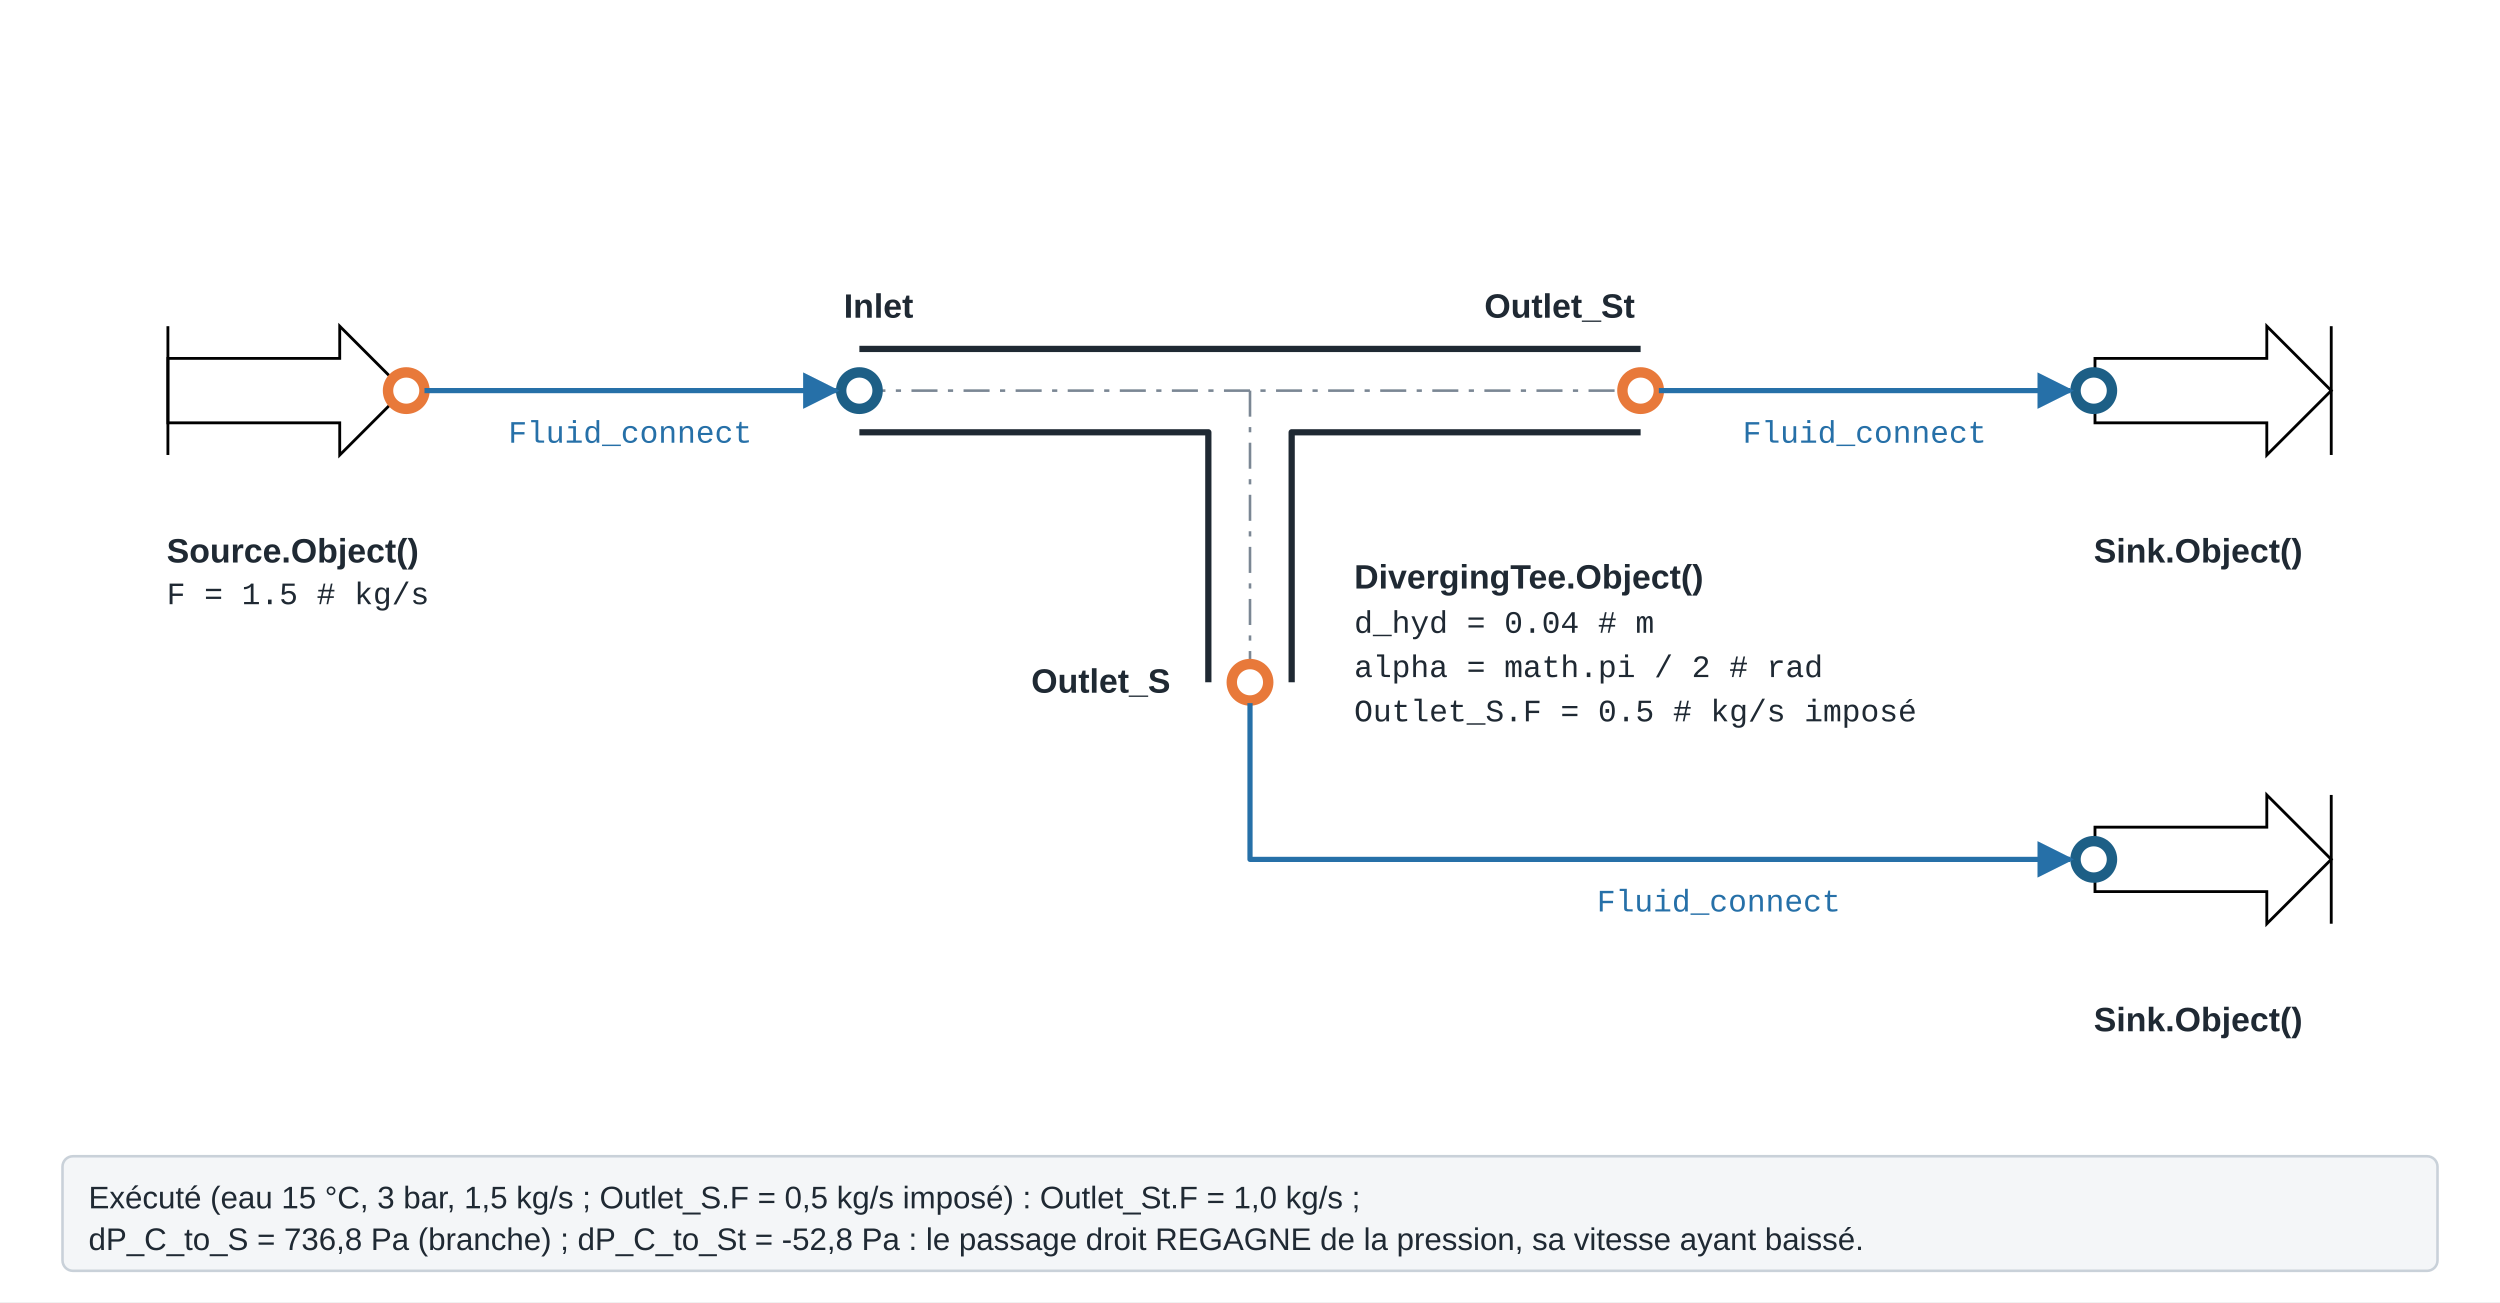
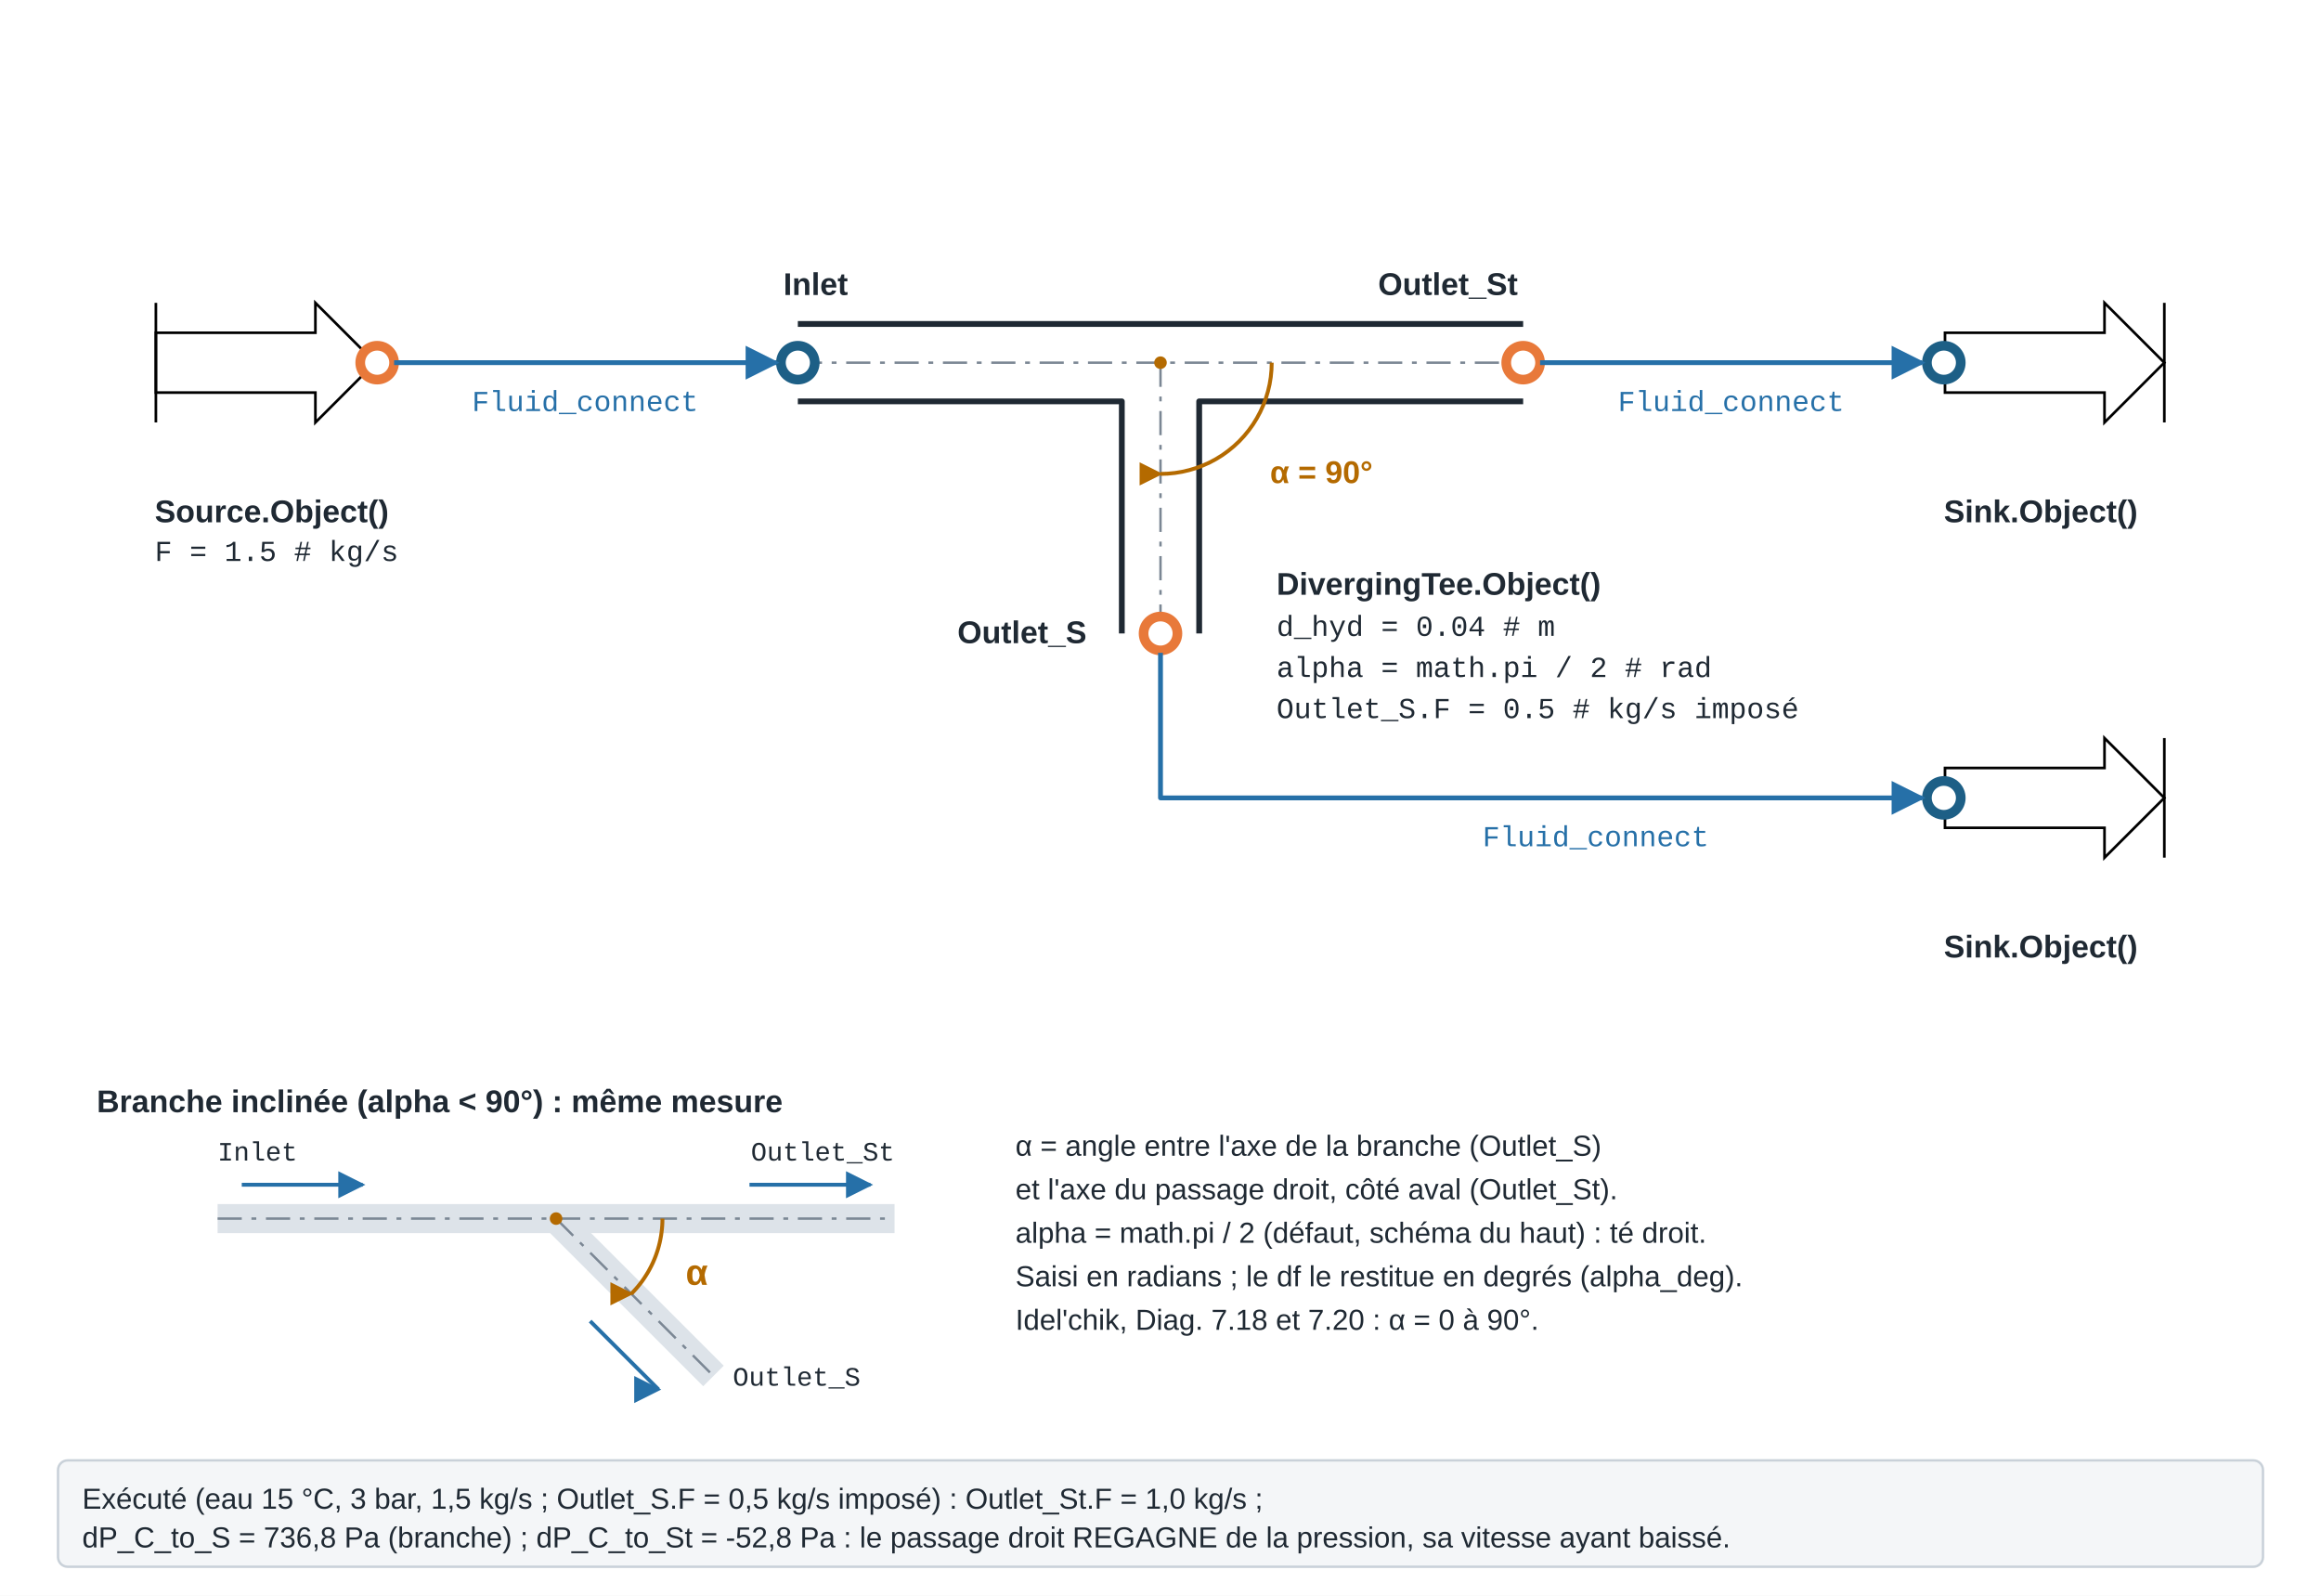
- <svg xmlns="http://www.w3.org/2000/svg" width="960" height="500" viewBox="0 0 960 500" role="img" aria-label="Assemblage d'un té divergent">
+ <svg xmlns="http://www.w3.org/2000/svg" width="960" height="660" viewBox="0 0 960 660" role="img" aria-label="Assemblage d'un té divergent">
  <defs>
    <marker id="fleche" viewBox="0 0 10 10" refX="9" refY="5" markerWidth="7" markerHeight="7" orient="auto-start-end">
      <path d="M 0 0 L 10 5 L 0 10 z" fill="#1f2933" />
    </marker>
    <marker id="fleche_cote" viewBox="0 0 10 10" refX="9" refY="5" markerWidth="6" markerHeight="6" orient="auto-start-end">
      <path d="M 0 0 L 10 5 L 0 10 z" fill="#b46a00" />
    </marker>
    <marker id="fleche_flux" viewBox="0 0 10 10" refX="9" refY="5" markerWidth="7" markerHeight="7" orient="auto-start-end">
      <path d="M 0 0 L 10 5 L 0 10 z" fill="#2670a8" />
    </marker>
  </defs>
-   <rect width="960" height="500" fill="#ffffff" />
+   <rect width="960" height="660" fill="#ffffff" />
  <g transform="translate(64.00 123.83) scale(0.3172)">
    <g transform="translate(-91 -451)">
      <path d="M92.5 494.5 300.5 494.5 300.5 455.5 378.5 533.5 300.5 611.501 300.5 572.501 92.5 572.501Z" stroke="#000000" stroke-width="3.438" stroke-miterlimit="8" fill="none" fill-rule="evenodd" />
      <path d="M92.5 455.5 92.5 611.405" stroke="#000000" stroke-width="3.438" stroke-miterlimit="8" fill="none" fill-rule="evenodd" />
    </g>
  </g>
  <text x="64.0" y="216.0" fill="#1f2933" text-anchor="start" font-family="Segoe UI, Arial, Helvetica, sans-serif" font-size="13" font-weight="600">Source.Object()</text>
  <text x="64.0" y="232.0" fill="#1f2933" text-anchor="start" font-family="Consolas, Courier New, monospace" font-size="12">F = 1.5   # kg/s</text>
  <circle cx="156.0" cy="150.0" r="7.0" fill="#ffffff" stroke="#e8793a" stroke-width="4" />
  <g transform="translate(804.00 123.83) scale(0.3172)">
    <g transform="translate(-91 -671)">
      <path d="M92.5 714.5 300.5 714.5 300.5 675.5 378.5 753.5 300.5 831.501 300.5 792.501 92.5 792.501Z" stroke="#000000" stroke-width="3.438" stroke-miterlimit="8" fill="none" fill-rule="evenodd" />
      <path d="M378.5 675.5 378.5 831.405" stroke="#000000" stroke-width="3.438" stroke-miterlimit="8" fill="none" fill-rule="evenodd" />
    </g>
  </g>
  <text x="804.0" y="216.0" fill="#1f2933" text-anchor="start" font-family="Segoe UI, Arial, Helvetica, sans-serif" font-size="13" font-weight="600">Sink.Object()</text>
  <circle cx="804.0" cy="150.0" r="7.0" fill="#ffffff" stroke="#1d5f86" stroke-width="4" />
  <g transform="translate(804.00 303.83) scale(0.3172)">
    <g transform="translate(-91 -671)">
      <path d="M92.5 714.5 300.5 714.5 300.5 675.5 378.5 753.5 300.5 831.501 300.5 792.501 92.5 792.501Z" stroke="#000000" stroke-width="3.438" stroke-miterlimit="8" fill="none" fill-rule="evenodd" />
      <path d="M378.5 675.5 378.5 831.405" stroke="#000000" stroke-width="3.438" stroke-miterlimit="8" fill="none" fill-rule="evenodd" />
    </g>
  </g>
  <text x="804.0" y="396.0" fill="#1f2933" text-anchor="start" font-family="Segoe UI, Arial, Helvetica, sans-serif" font-size="13" font-weight="600">Sink.Object()</text>
  <circle cx="804.0" cy="330.0" r="7.0" fill="#ffffff" stroke="#1d5f86" stroke-width="4" />
  <polyline points="330.00,134.00 630.00,134.00" fill="none" stroke="#1f2933" stroke-width="2.4" stroke-linejoin="round" />
  <polyline points="330.00,166.00 464.00,166.00 464.00,262.00" fill="none" stroke="#1f2933" stroke-width="2.4" stroke-linejoin="round" />
  <polyline points="630.00,166.00 496.00,166.00 496.00,262.00" fill="none" stroke="#1f2933" stroke-width="2.4" stroke-linejoin="round" />
  <line x1="330.0" y1="150.0" x2="630.0" y2="150.0" stroke="#7b8794" stroke-width="1.0" stroke-dasharray="10 4 2 4" />
  <line x1="480.0" y1="150.0" x2="480.0" y2="262.0" stroke="#7b8794" stroke-width="1.0" stroke-dasharray="10 4 2 4" />
+   <polyline points="526.00,150.00 525.90,153.01 525.61,156.00 525.12,158.97 524.43,161.91 523.56,164.79 522.50,167.60 521.26,170.35 519.84,173.00 518.25,175.56 516.49,178.00 514.58,180.33 512.53,182.53 510.33,184.58 508.00,186.49 505.56,188.25 503.00,189.84 500.35,191.26 497.60,192.50 494.79,193.56 491.91,194.43 488.97,195.12 486.00,195.61 483.01,195.90 480.00,196.00" fill="none" stroke="#b46a00" stroke-width="1.6" stroke-linejoin="round" marker-end="url(#fleche_cote)" />
+   <circle cx="480.0" cy="150.0" r="2.6" fill="#b46a00" stroke="none" stroke-width="0.0" />
+   <text x="525.3" y="199.8" fill="#b46a00" text-anchor="start" font-family="Segoe UI, Arial, Helvetica, sans-serif" font-size="13" font-weight="600">α = 90°</text>
+   <text x="40.0" y="460.0" fill="#1f2933" text-anchor="start" font-family="Segoe UI, Arial, Helvetica, sans-serif" font-size="13" font-weight="600">Branche inclinée (alpha &lt; 90°) : même mesure</text>
+   <line x1="90.0" y1="504.0" x2="370.0" y2="504.0" stroke="#dde3e9" stroke-width="12" />
+   <line x1="230.0" y1="504.0" x2="295.1" y2="569.1" stroke="#dde3e9" stroke-width="12" />
+   <line x1="90.0" y1="504.0" x2="370.0" y2="504.0" stroke="#7b8794" stroke-width="1.0" stroke-dasharray="10 4 2 4" />
+   <line x1="230.0" y1="504.0" x2="295.1" y2="569.1" stroke="#7b8794" stroke-width="1.0" stroke-dasharray="10 4 2 4" />
+   <line x1="100.0" y1="490.0" x2="150.0" y2="490.0" stroke="#2670a8" stroke-width="1.6" marker-end="url(#fleche_flux)" />
+   <line x1="310.0" y1="490.0" x2="360.0" y2="490.0" stroke="#2670a8" stroke-width="1.6" marker-end="url(#fleche_flux)" />
+   <line x1="244.1" y1="546.4" x2="272.4" y2="574.7" stroke="#2670a8" stroke-width="1.6" marker-end="url(#fleche_flux)" />
+   <text x="90.0" y="480.0" fill="#1f2933" text-anchor="start" font-family="Consolas, Courier New, monospace" font-size="11">Inlet</text>
+   <text x="370.0" y="480.0" fill="#1f2933" text-anchor="end" font-family="Consolas, Courier New, monospace" font-size="11">Outlet_St</text>
+   <text x="303.1" y="573.1" fill="#1f2933" text-anchor="start" font-family="Consolas, Courier New, monospace" font-size="11">Outlet_S</text>
+   <polyline points="274.00,504.00 273.98,505.44 273.91,506.88 273.79,508.31 273.62,509.74 273.41,511.17 273.15,512.58 272.85,513.99 272.50,515.39 272.11,516.77 271.66,518.14 271.18,519.50 270.65,520.84 270.08,522.16 269.46,523.46 268.80,524.74 268.11,526.00 267.36,527.23 266.58,528.45 265.77,529.63 264.91,530.79 264.01,531.91 263.08,533.01 262.11,534.08 261.11,535.11" fill="none" stroke="#b46a00" stroke-width="1.6" stroke-linejoin="round" marker-end="url(#fleche_cote)" />
+   <circle cx="230.0" cy="504.0" r="2.6" fill="#b46a00" stroke="none" stroke-width="0.0" />
+   <text x="283.6" y="531.4" fill="#b46a00" text-anchor="start" font-family="Segoe UI, Arial, Helvetica, sans-serif" font-size="15" font-weight="600">α</text>
+   <text x="420.0" y="478.0" fill="#1f2933" text-anchor="start" font-family="Segoe UI, Arial, Helvetica, sans-serif" font-size="12">α = angle entre l'axe de la branche (Outlet_S)</text>
+   <text x="420.0" y="496.0" fill="#1f2933" text-anchor="start" font-family="Segoe UI, Arial, Helvetica, sans-serif" font-size="12">et l'axe du passage droit, côté aval (Outlet_St).</text>
+   <text x="420.0" y="514.0" fill="#1f2933" text-anchor="start" font-family="Segoe UI, Arial, Helvetica, sans-serif" font-size="12">alpha = math.pi / 2 (défaut, schéma du haut) : té droit.</text>
+   <text x="420.0" y="532.0" fill="#1f2933" text-anchor="start" font-family="Segoe UI, Arial, Helvetica, sans-serif" font-size="12">Saisi en radians ; le df le restitue en degrés (alpha_deg).</text>
+   <text x="420.0" y="550.0" fill="#1f2933" text-anchor="start" font-family="Segoe UI, Arial, Helvetica, sans-serif" font-size="12">Idel'chik, Diag. 7.18 et 7.20 : α = 0 à 90°.</text>
  <circle cx="330.0" cy="150.0" r="7.0" fill="#ffffff" stroke="#1d5f86" stroke-width="4" />
  <circle cx="480.0" cy="262.0" r="7.0" fill="#ffffff" stroke="#e8793a" stroke-width="4" />
  <circle cx="630.0" cy="150.0" r="7.0" fill="#ffffff" stroke="#e8793a" stroke-width="4" />
  <polyline points="163.00,150.00 321.00,150.00" fill="none" stroke="#2670a8" stroke-width="2.0" stroke-linejoin="round" marker-end="url(#fleche_flux)" />
  <text x="242.0" y="170.0" fill="#2670a8" text-anchor="middle" font-family="Consolas, Courier New, monospace" font-size="12">Fluid_connect</text>
  <polyline points="637.00,150.00 795.00,150.00" fill="none" stroke="#2670a8" stroke-width="2.0" stroke-linejoin="round" marker-end="url(#fleche_flux)" />
  <text x="716.0" y="170.0" fill="#2670a8" text-anchor="middle" font-family="Consolas, Courier New, monospace" font-size="12">Fluid_connect</text>
  <polyline points="480.00,270.00 480.00,330.00 795.00,330.00" fill="none" stroke="#2670a8" stroke-width="2.0" stroke-linejoin="round" marker-end="url(#fleche_flux)" />
  <text x="660.0" y="350.0" fill="#2670a8" text-anchor="middle" font-family="Consolas, Courier New, monospace" font-size="12">Fluid_connect</text>
-   <text x="520.0" y="226.0" fill="#1f2933" text-anchor="start" font-family="Segoe UI, Arial, Helvetica, sans-serif" font-size="13" font-weight="600">DivergingTee.Object()</text>
-   <text x="520.0" y="243.0" fill="#1f2933" text-anchor="start" font-family="Consolas, Courier New, monospace" font-size="12">d_hyd = 0.04          # m</text>
-   <text x="520.0" y="260.0" fill="#1f2933" text-anchor="start" font-family="Consolas, Courier New, monospace" font-size="12">alpha = math.pi / 2   # rad</text>
-   <text x="520.0" y="277.0" fill="#1f2933" text-anchor="start" font-family="Consolas, Courier New, monospace" font-size="12">Outlet_S.F = 0.5      # kg/s imposé</text>
+   <text x="528.0" y="246.0" fill="#1f2933" text-anchor="start" font-family="Segoe UI, Arial, Helvetica, sans-serif" font-size="13" font-weight="600">DivergingTee.Object()</text>
+   <text x="528.0" y="263.0" fill="#1f2933" text-anchor="start" font-family="Consolas, Courier New, monospace" font-size="12">d_hyd = 0.04          # m</text>
+   <text x="528.0" y="280.0" fill="#1f2933" text-anchor="start" font-family="Consolas, Courier New, monospace" font-size="12">alpha = math.pi / 2   # rad</text>
+   <text x="528.0" y="297.0" fill="#1f2933" text-anchor="start" font-family="Consolas, Courier New, monospace" font-size="12">Outlet_S.F = 0.5      # kg/s imposé</text>
  <text x="324.0" y="122.0" fill="#1f2933" text-anchor="start" font-family="Segoe UI, Arial, Helvetica, sans-serif" font-size="13" font-weight="600">Inlet</text>
  <text x="396.0" y="266.0" fill="#1f2933" text-anchor="start" font-family="Segoe UI, Arial, Helvetica, sans-serif" font-size="13" font-weight="600">Outlet_S</text>
  <text x="570.0" y="122.0" fill="#1f2933" text-anchor="start" font-family="Segoe UI, Arial, Helvetica, sans-serif" font-size="13" font-weight="600">Outlet_St</text>
-   <rect x="24.0" y="444.0" width="912.0" height="44.0" rx="4" fill="#f4f6f8" stroke="#c9d1d9" stroke-width="1.0" />
-   <text x="34.0" y="464.0" fill="#1f2933" text-anchor="start" font-family="Segoe UI, Arial, Helvetica, sans-serif" font-size="12">Exécuté (eau 15 °C, 3 bar, 1,5 kg/s ; Outlet_S.F = 0,5 kg/s imposé) : Outlet_St.F = 1,0 kg/s ;</text>
-   <text x="34.0" y="480.0" fill="#1f2933" text-anchor="start" font-family="Segoe UI, Arial, Helvetica, sans-serif" font-size="12">dP_C_to_S = 736,8 Pa (branche) ; dP_C_to_St = -52,8 Pa : le passage droit REGAGNE de la pression, sa vitesse ayant baissé.</text>
+   <rect x="24.0" y="604.0" width="912.0" height="44.0" rx="4" fill="#f4f6f8" stroke="#c9d1d9" stroke-width="1.0" />
+   <text x="34.0" y="624.0" fill="#1f2933" text-anchor="start" font-family="Segoe UI, Arial, Helvetica, sans-serif" font-size="12">Exécuté (eau 15 °C, 3 bar, 1,5 kg/s ; Outlet_S.F = 0,5 kg/s imposé) : Outlet_St.F = 1,0 kg/s ;</text>
+   <text x="34.0" y="640.0" fill="#1f2933" text-anchor="start" font-family="Segoe UI, Arial, Helvetica, sans-serif" font-size="12">dP_C_to_S = 736,8 Pa (branche) ; dP_C_to_St = -52,8 Pa : le passage droit REGAGNE de la pression, sa vitesse ayant baissé.</text>
</svg>
